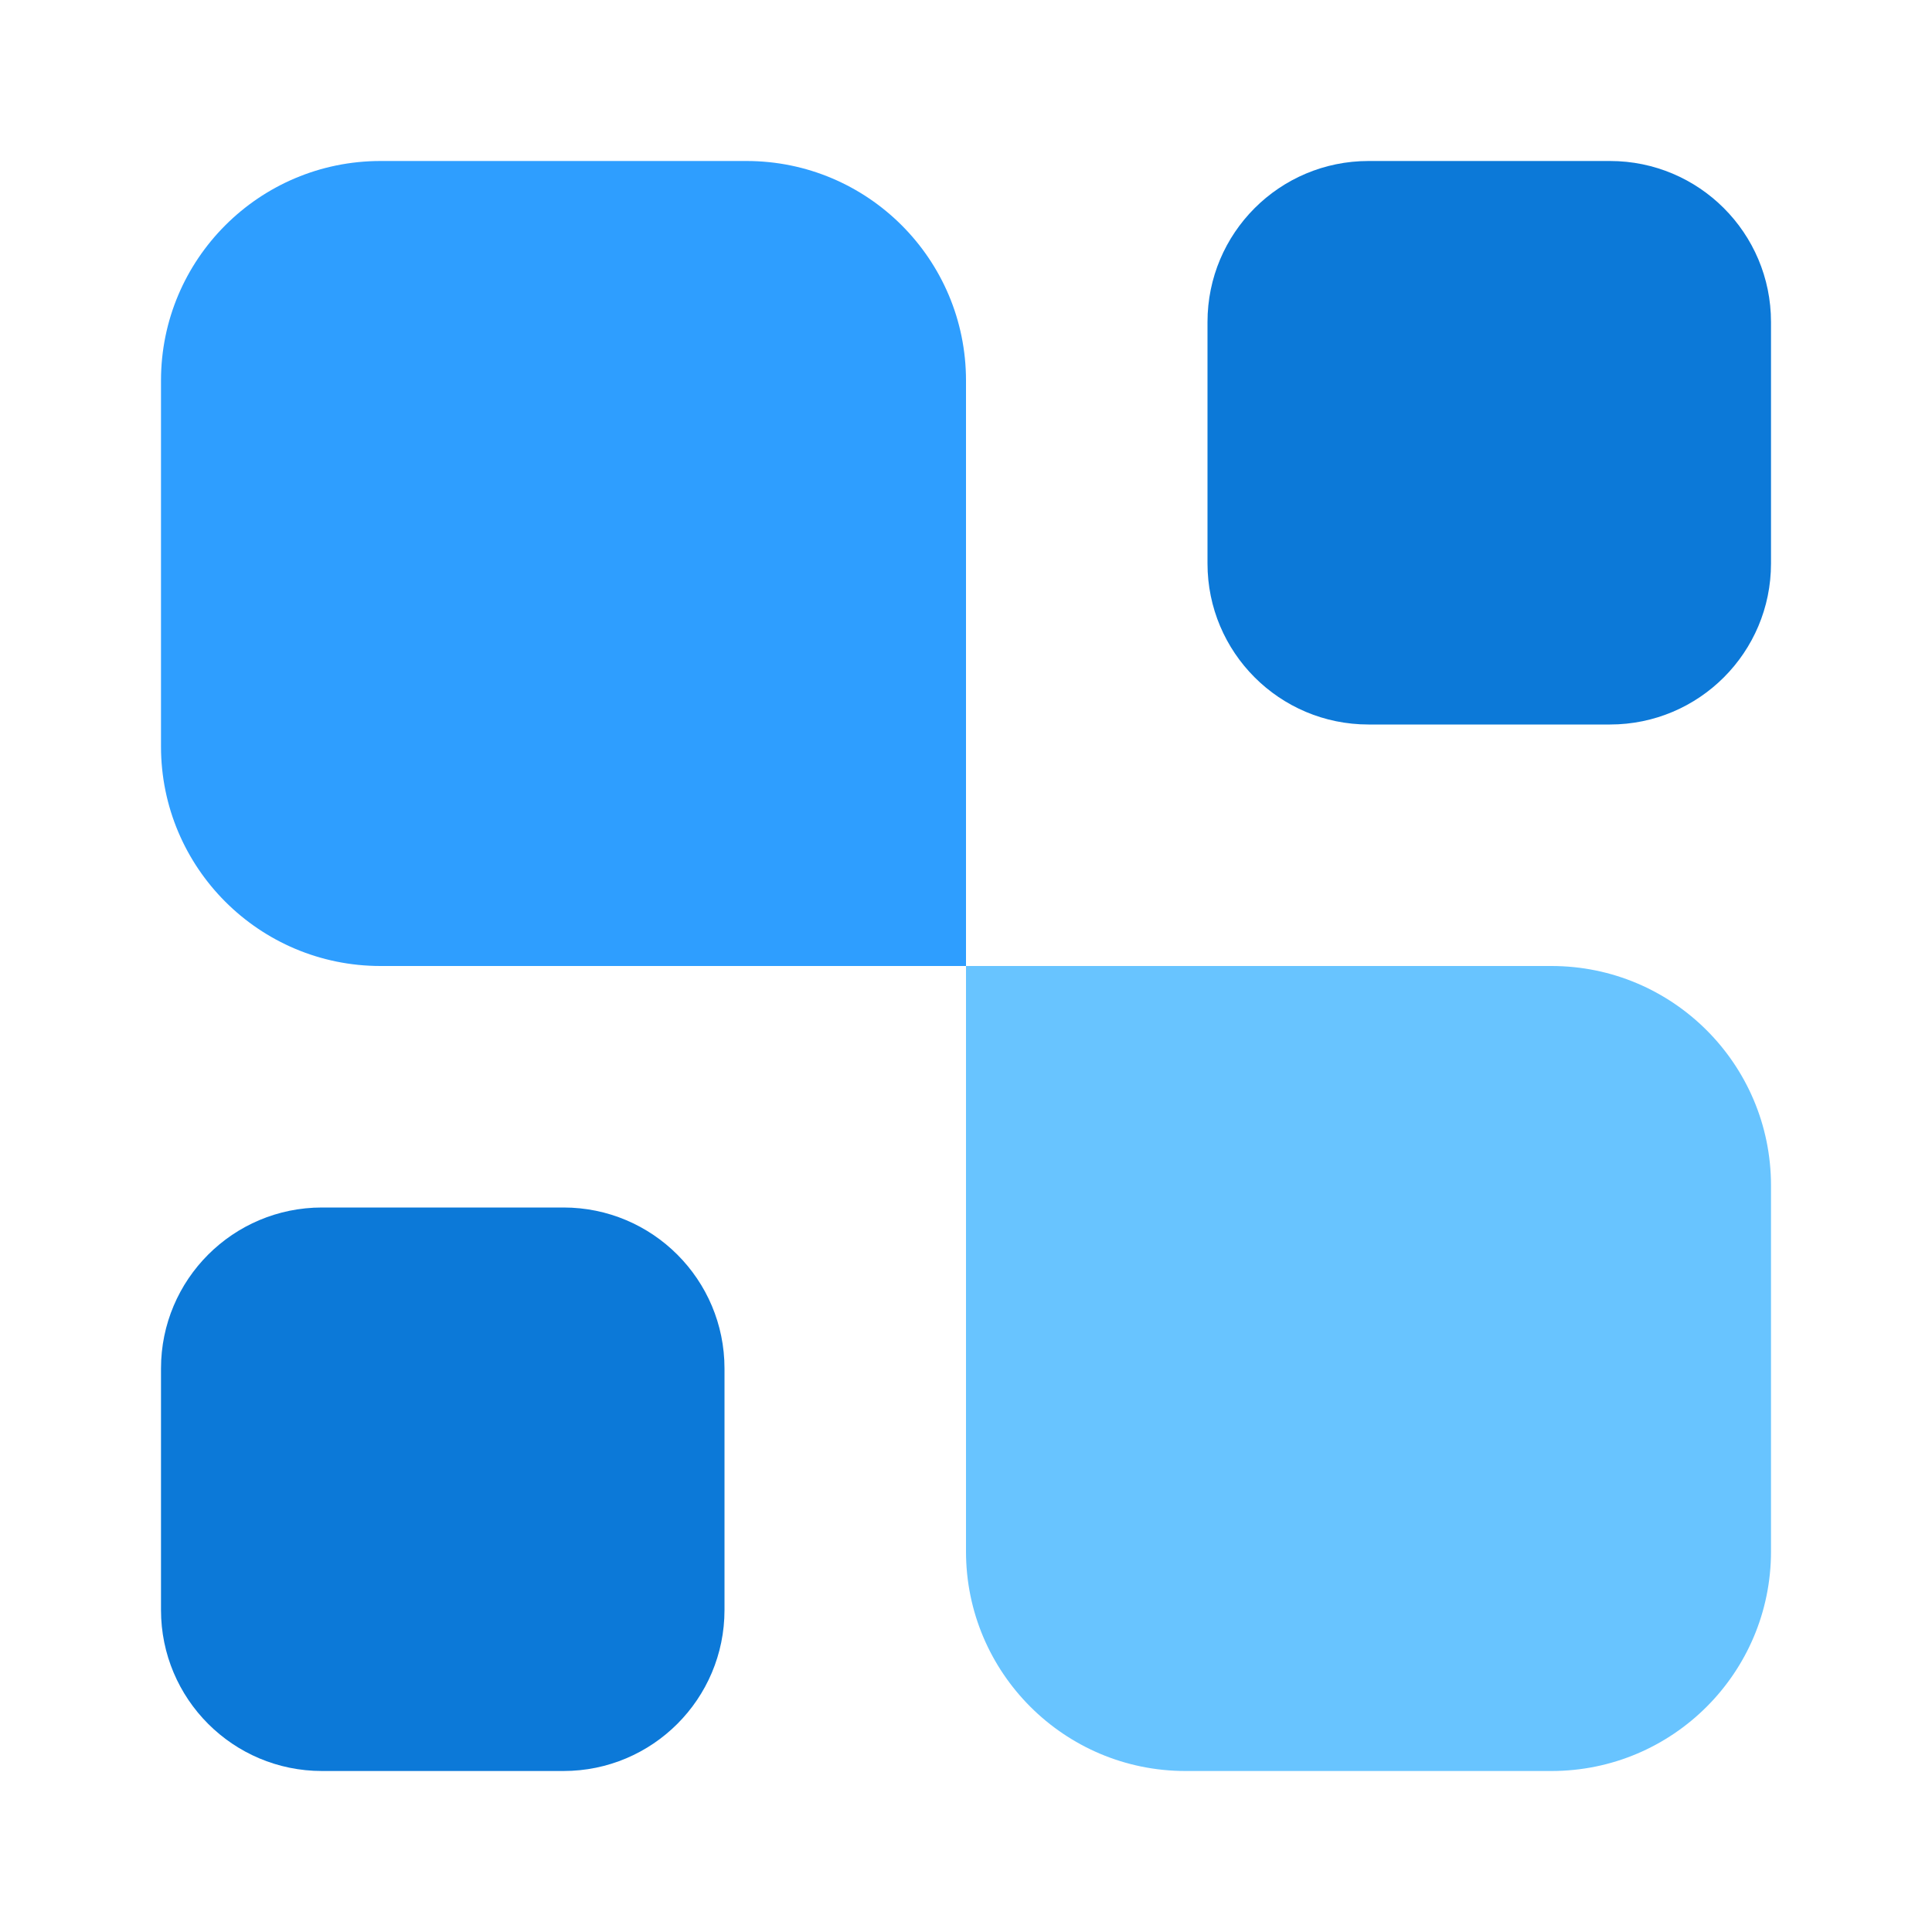
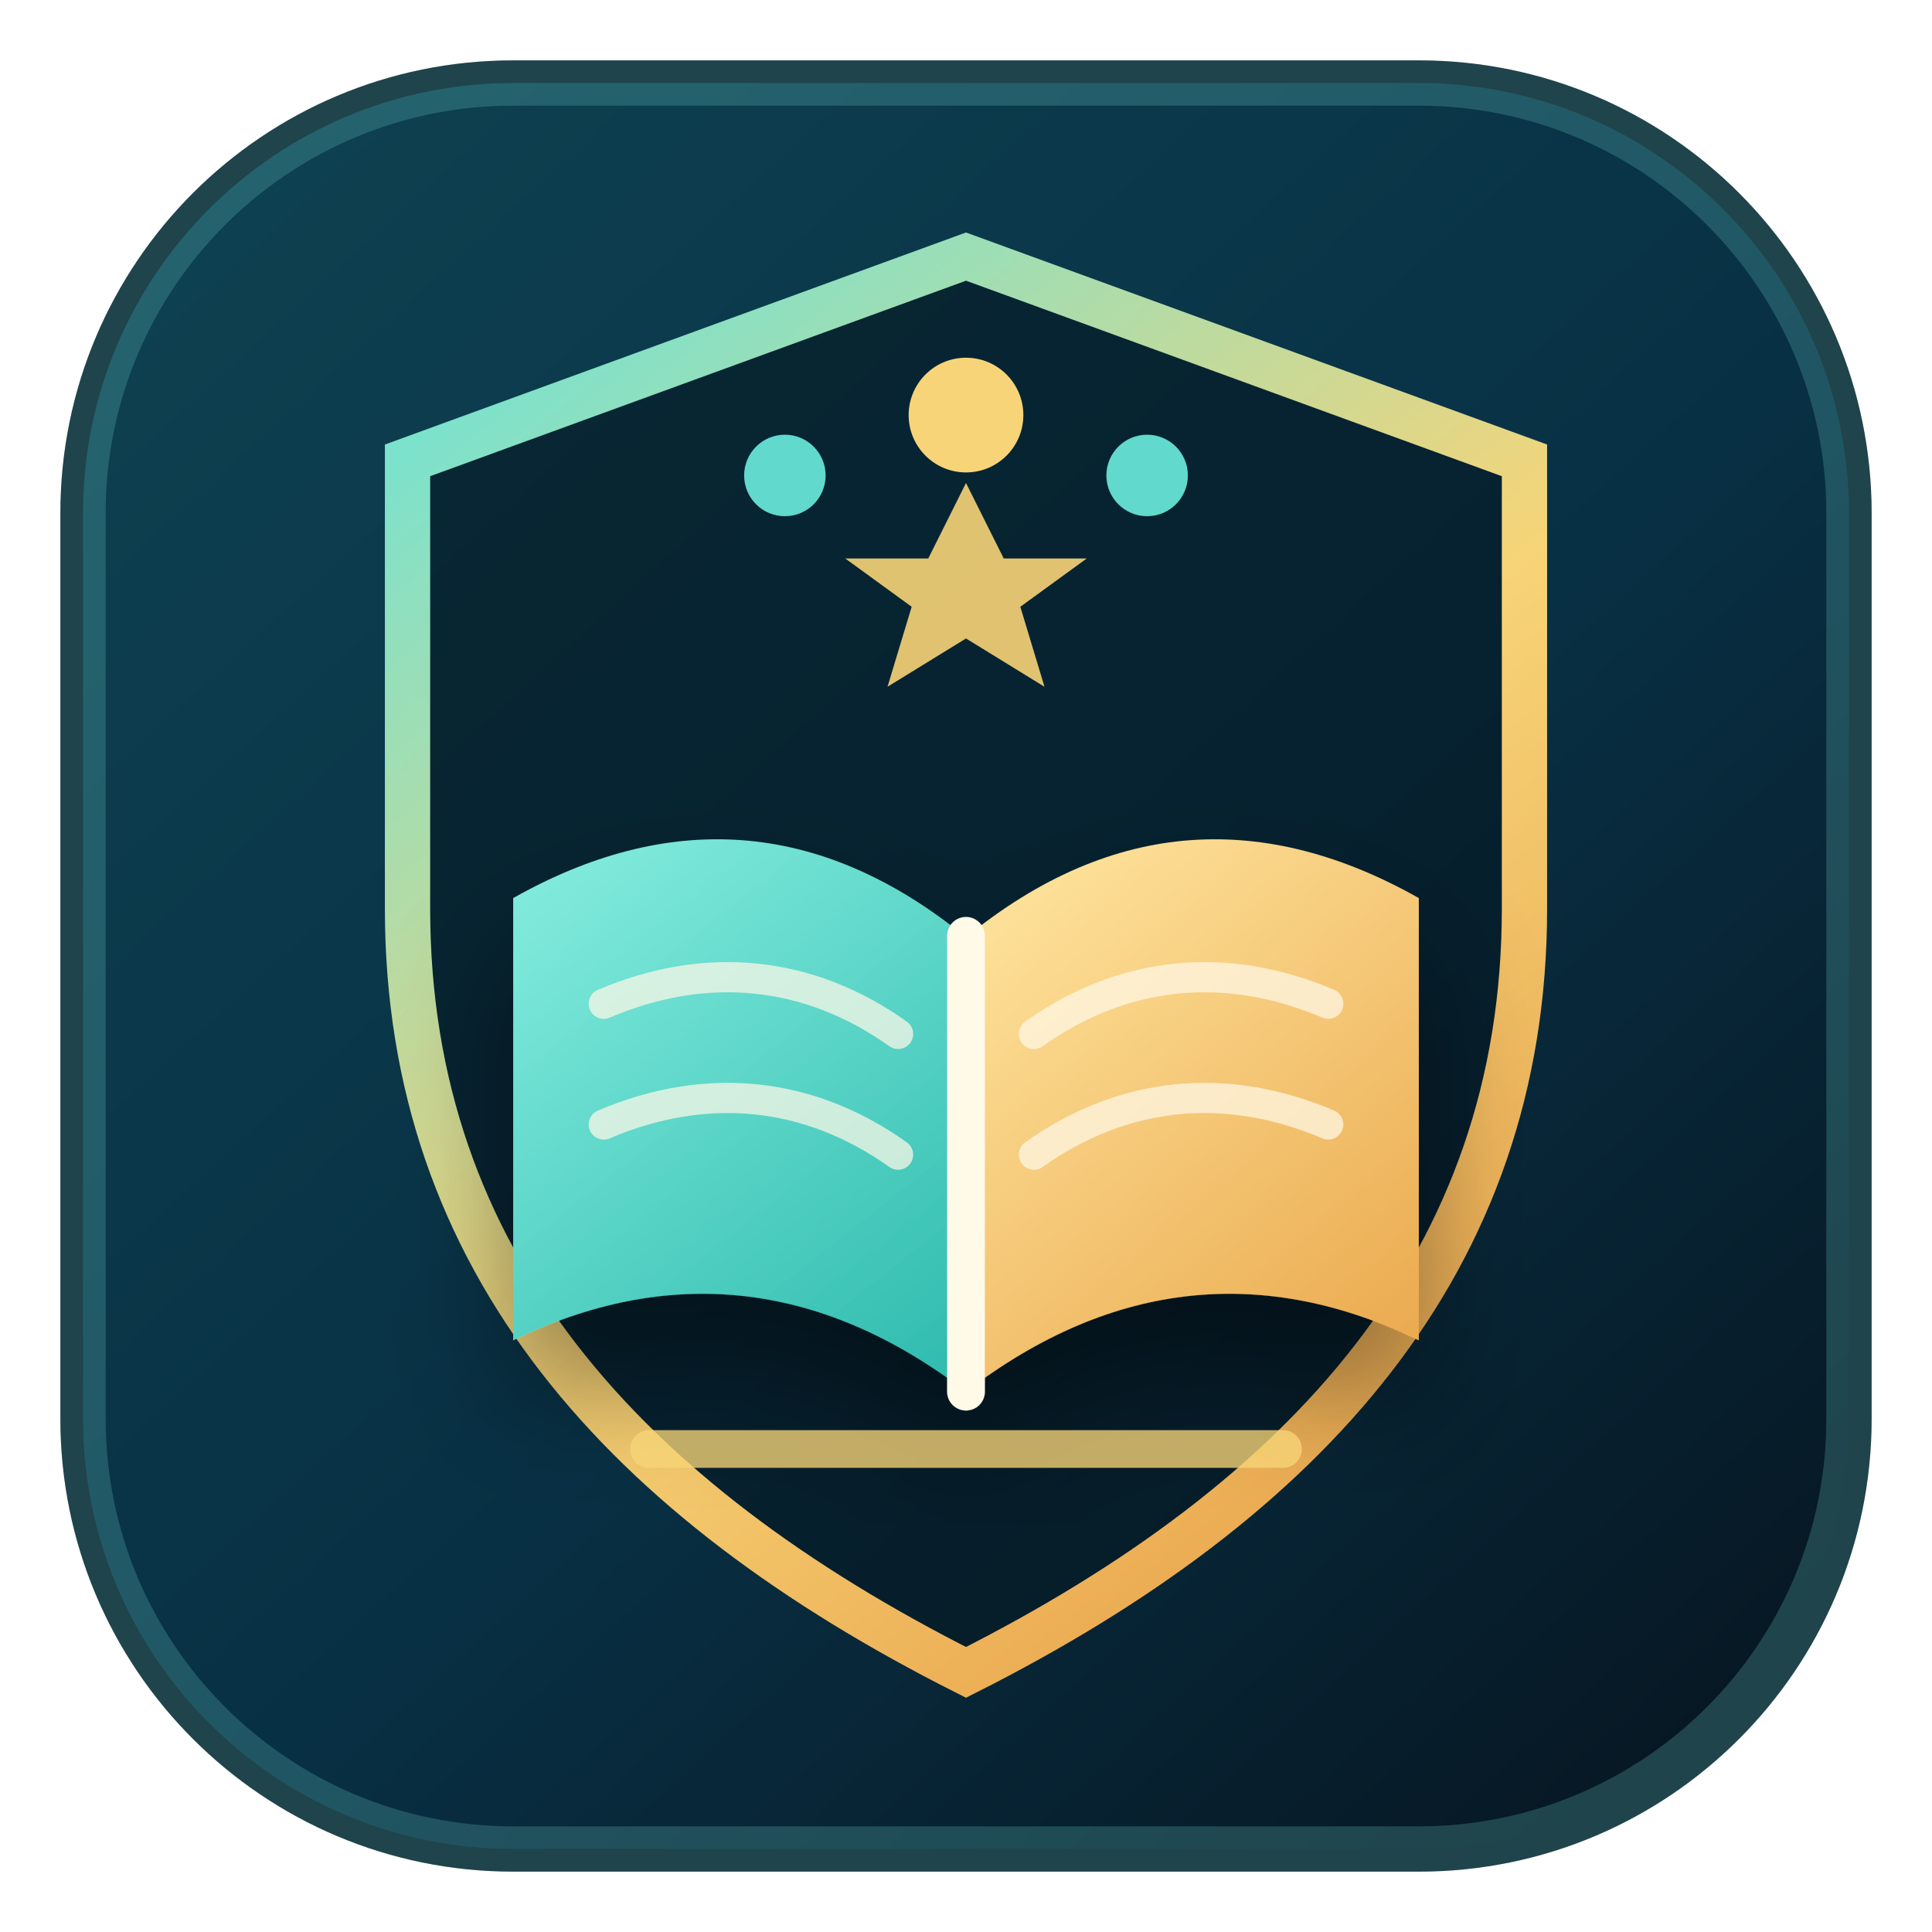
- <svg xmlns="http://www.w3.org/2000/svg" width="24" height="24" viewBox="0 0 24 24" fill="none">
-   <path d="M22 19.273C22 20.779 20.779 22 19.273 22H14.727C13.221 22 12 20.779 12 19.273V12H19.273C20.779 12 22 13.221 22 14.727V19.273Z" fill="#68C4FF" />
-   <path d="M20 2C21.105 2 22 2.895 22 4V7C22 8.105 21.105 9 20 9H17C15.895 9 15 8.105 15 7V4C15 2.895 15.895 2 17 2H20Z" fill="#0C79D8" />
-   <path d="M7 15C8.105 15 9 15.895 9 17V20C9 21.105 8.105 22 7 22H4C2.895 22 2 21.105 2 20V17C2 15.895 2.895 15 4 15H7Z" fill="#0C79D8" />
-   <path d="M12 12H4.727C3.221 12 2 10.779 2 9.273V4.727C2 3.221 3.221 2 4.727 2H9.273C10.779 2 12 3.221 12 4.727V12Z" fill="#2E9EFF" />
+ <svg xmlns="http://www.w3.org/2000/svg" width="128" height="128" viewBox="0 0 128 128" fill="none">
+   <defs>
+     <linearGradient id="panel" x1="17" y1="13" x2="111" y2="116" gradientUnits="userSpaceOnUse">
+       <stop stop-color="#0D4050" />
+       <stop offset="0.55" stop-color="#083044" />
+       <stop offset="1" stop-color="#071824" />
+     </linearGradient>
+     <linearGradient id="edge" x1="28" y1="22" x2="99" y2="108" gradientUnits="userSpaceOnUse">
+       <stop stop-color="#70E3D4" />
+       <stop offset="0.52" stop-color="#F7D477" />
+       <stop offset="1" stop-color="#E79C45" />
+     </linearGradient>
+     <linearGradient id="tealBook" x1="33" y1="54" x2="63" y2="92" gradientUnits="userSpaceOnUse">
+       <stop stop-color="#8AF0E2" />
+       <stop offset="1" stop-color="#2EBBAE" />
+     </linearGradient>
+     <linearGradient id="goldBook" x1="65" y1="56" x2="96" y2="92" gradientUnits="userSpaceOnUse">
+       <stop stop-color="#FFE6A0" />
+       <stop offset="1" stop-color="#E9A548" />
+     </linearGradient>
+     <filter id="softShadow" x="24" y="47" width="80" height="54" filterUnits="userSpaceOnUse" color-interpolation-filters="sRGB">
+       <feDropShadow dx="0" dy="5" stdDeviation="4" flood-color="#020A10" flood-opacity="0.42" />
+     </filter>
+   </defs>
+   <rect x="4" y="4" width="120" height="120" rx="30" fill="#071824" />
+   <rect x="5.5" y="5.5" width="117" height="117" rx="28.5" fill="url(#panel)" stroke="#7AE1D5" stroke-opacity="0.22" stroke-width="3" />
+   <path d="M64 17L101 30.5V60.2C101 83.6 86.6 99.4 64 110.8C41.4 99.4 27 83.6 27 60.2V30.5L64 17Z" fill="#061722" fill-opacity="0.58" stroke="url(#edge)" stroke-width="3" />
+   <circle cx="52" cy="31.5" r="2.7" fill="#61D9CD" />
+   <circle cx="64" cy="27.5" r="3.8" fill="#F7D477" />
+   <circle cx="76" cy="31.5" r="2.7" fill="#61D9CD" />
+   <path d="M64 32L66.5 37H72L67.6 40.2L69.2 45.5L64 42.3L58.8 45.5L60.4 40.2L56 37H61.5L64 32Z" fill="#F7D477" fill-opacity="0.9" />
+   <g filter="url(#softShadow)">
+     <path d="M34 59.5C44.1 53.8 54.2 54.1 64 62.1V92.2C54.2 84.7 44.1 83.9 34 88.8V59.5Z" fill="url(#tealBook)" />
+     <path d="M94 59.5C83.9 53.8 73.8 54.1 64 62.1V92.2C73.8 84.7 83.9 83.9 94 88.8V59.5Z" fill="url(#goldBook)" />
+     <path d="M64 62V92.2" stroke="#FFF9E8" stroke-width="2.5" stroke-linecap="round" />
+     <path d="M40 66.5C46.8 63.6 53.6 64.3 59.5 68.5M40 74.5C46.8 71.6 53.6 72.3 59.5 76.5M88 66.5C81.2 63.6 74.4 64.3 68.5 68.5M88 74.5C81.2 71.6 74.4 72.3 68.5 76.5" stroke="#FFF9E8" stroke-opacity="0.72" stroke-width="2" stroke-linecap="round" />
+   </g>
+   <path d="M43 96H85" stroke="#F7D477" stroke-opacity="0.78" stroke-width="2.5" stroke-linecap="round" />
</svg>
